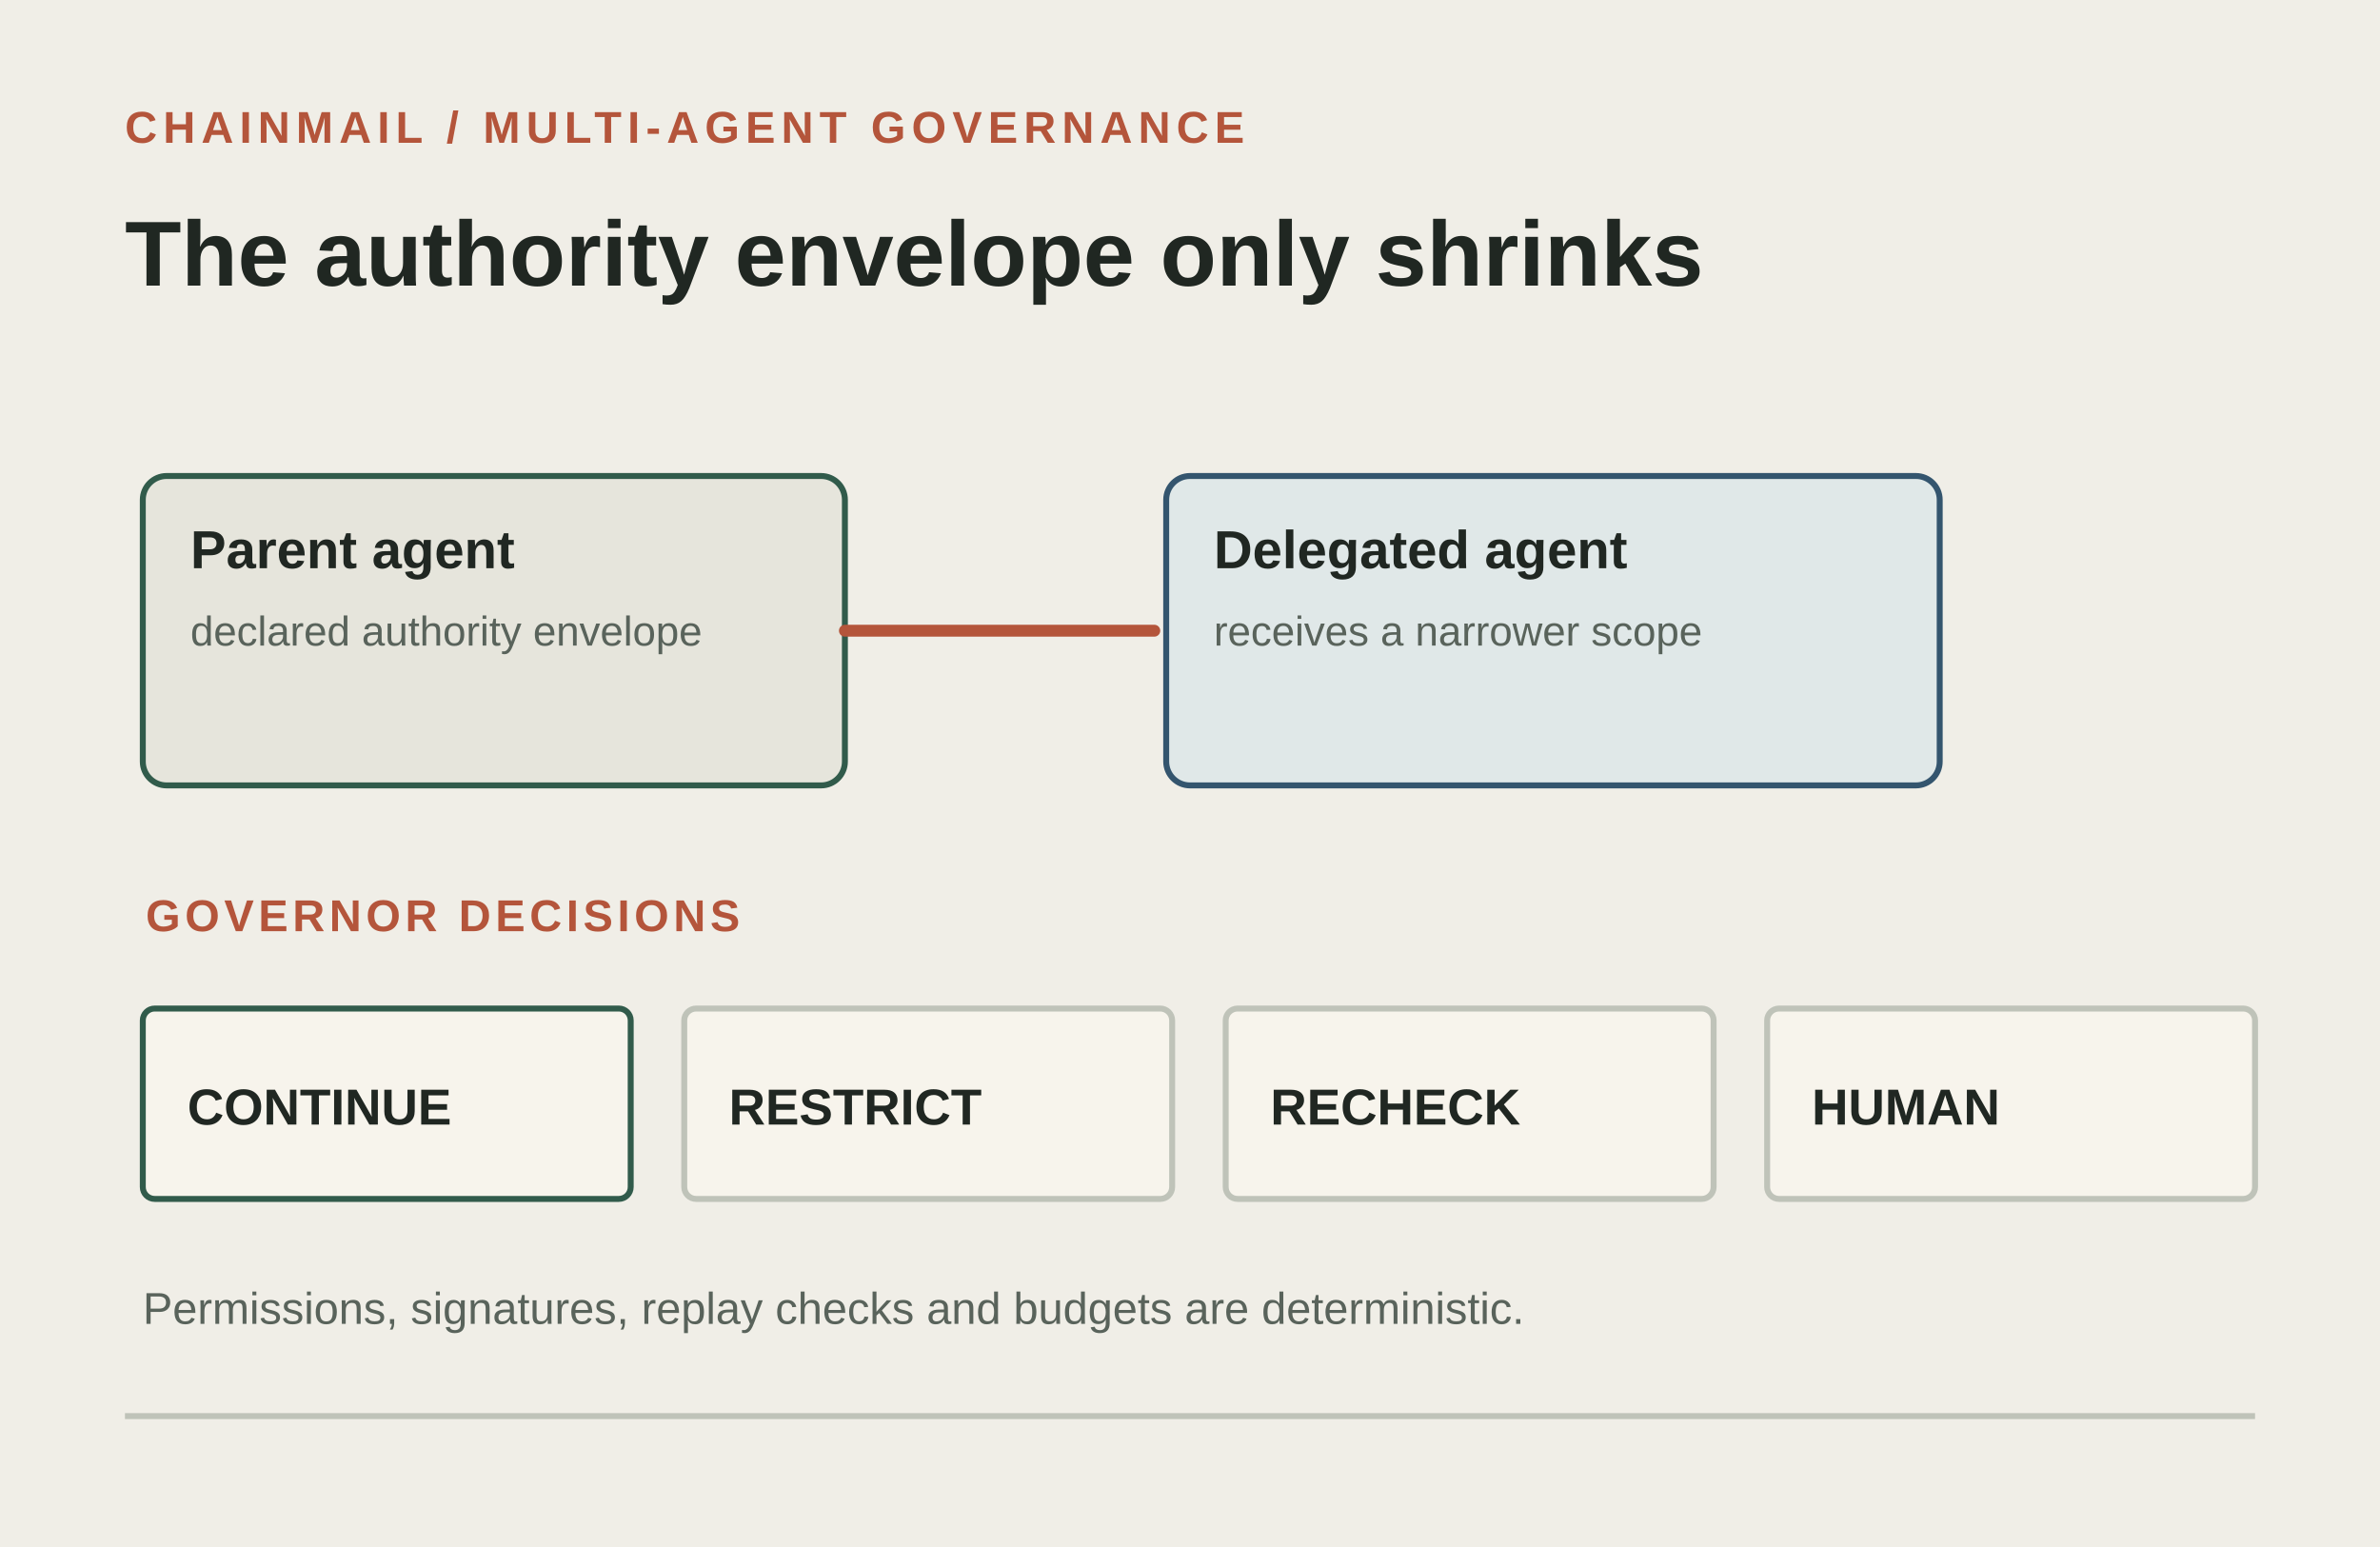
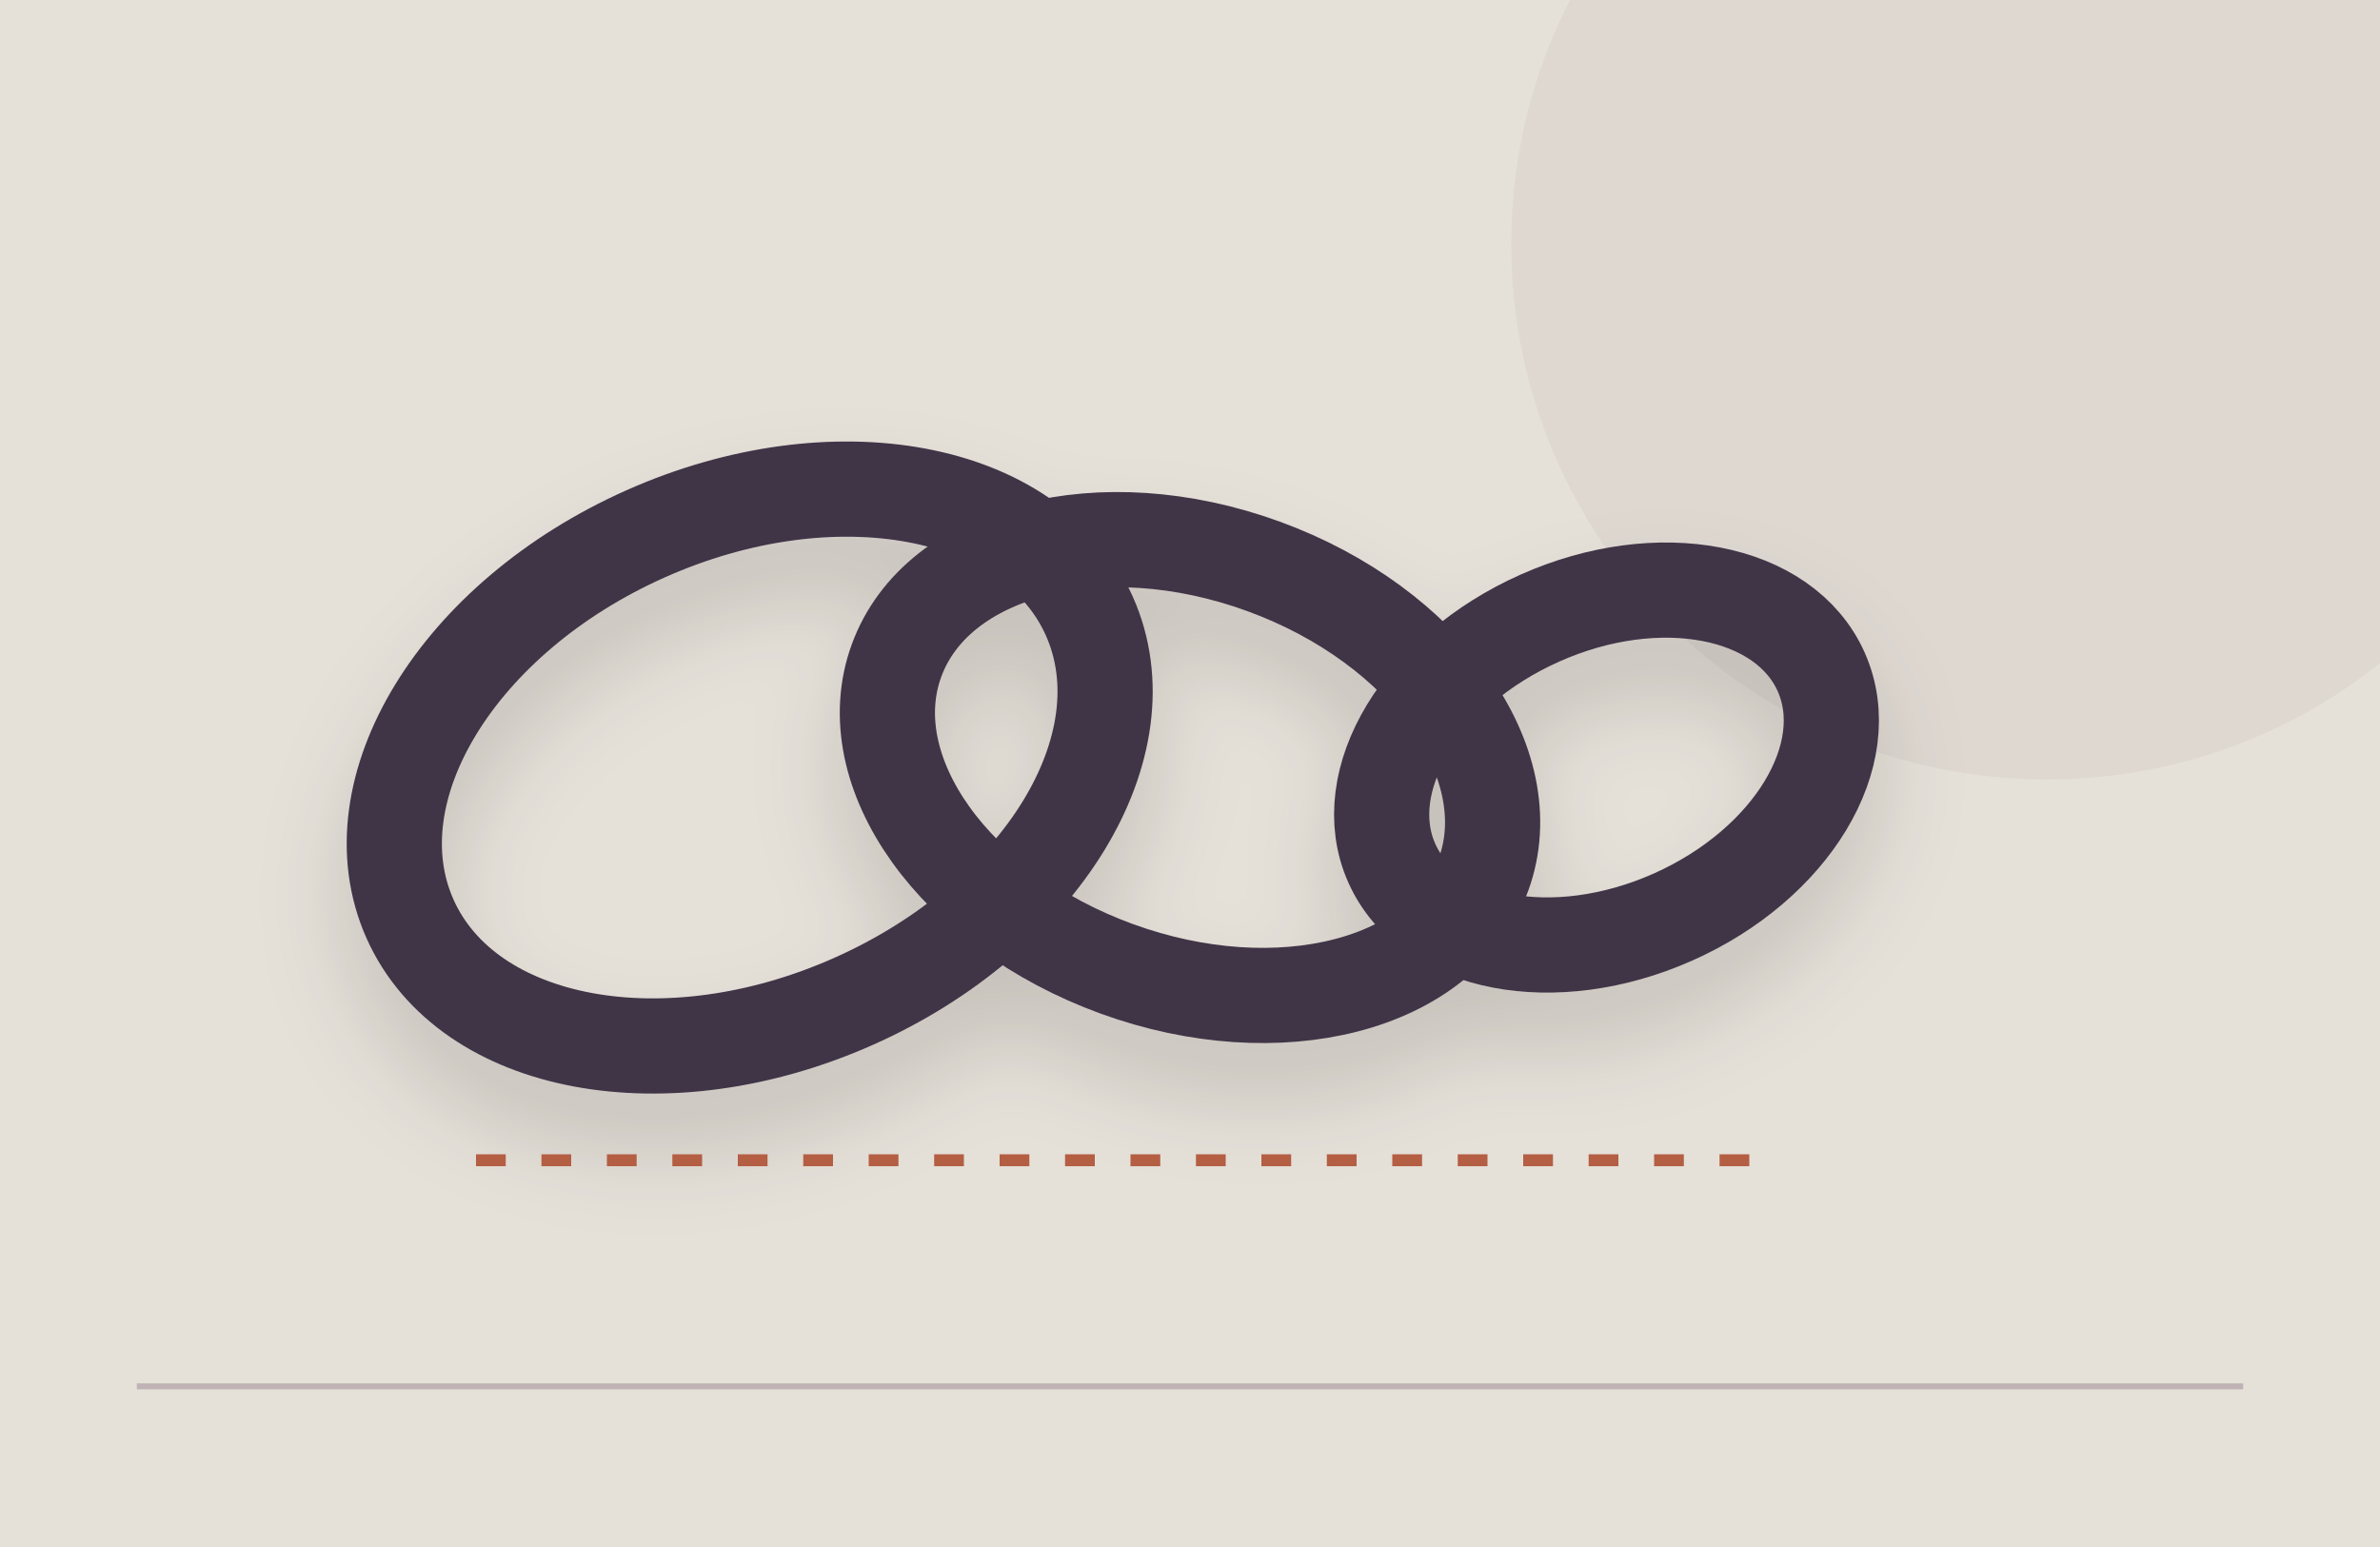
- <svg xmlns="http://www.w3.org/2000/svg" viewBox="0 0 800 520" role="img" aria-label="The authority envelope only shrinks technical visual">
-   <rect width="800" height="520" fill="#F0EEE7" />
-   <text x="42" y="48" font-size="15" fill="#B4553B" font-weight="800" font-family="DM Sans,Arial,sans-serif" letter-spacing="2">CHAINMAIL / MULTI-AGENT GOVERNANCE</text>
-   <text x="42" y="96" font-size="31" fill="#202722" font-weight="800" font-family="DM Sans,Arial,sans-serif" letter-spacing="0">The authority envelope only shrinks</text>
-   <rect x="48" y="160" width="236" height="104" rx="8" fill="#E6E5DC" stroke="#315B4B" stroke-width="2" />
-   <text x="64" y="191" font-size="18" fill="#202722" font-weight="800" font-family="DM Sans,Arial,sans-serif" letter-spacing="0">Parent agent</text>
-   <text x="64" y="217" font-size="14" fill="#59635B" font-weight="500" font-family="DM Sans,Arial,sans-serif" letter-spacing="0">declared authority envelope</text>
-   <path d="M284 212L388 212" fill="none" stroke="#B4553B" stroke-width="4" stroke-linecap="round" />
-   <rect x="392" y="160" width="260" height="104" rx="8" fill="#E0E8E8" stroke="#34556E" stroke-width="2" />
-   <text x="408" y="191" font-size="18" fill="#202722" font-weight="800" font-family="DM Sans,Arial,sans-serif" letter-spacing="0">Delegated agent</text>
-   <text x="408" y="217" font-size="14" fill="#59635B" font-weight="500" font-family="DM Sans,Arial,sans-serif" letter-spacing="0">receives a narrower scope</text>
-   <text x="49" y="313" font-size="15" fill="#B4553B" font-weight="800" font-family="DM Sans,Arial,sans-serif" letter-spacing="1.5">GOVERNOR DECISIONS</text>
-   <rect x="48" y="339" width="164" height="64" rx="4" fill="#F7F4EC" stroke="#315B4B" stroke-width="2" />
-   <text x="63" y="378" font-size="17" fill="#202722" font-weight="800" font-family="DM Sans,Arial,sans-serif" letter-spacing="0">CONTINUE</text>
-   <rect x="230" y="339" width="164" height="64" rx="4" fill="#F7F4EC" stroke="#BFC3B9" stroke-width="2" />
-   <text x="245" y="378" font-size="17" fill="#202722" font-weight="800" font-family="DM Sans,Arial,sans-serif" letter-spacing="0">RESTRICT</text>
-   <rect x="412" y="339" width="164" height="64" rx="4" fill="#F7F4EC" stroke="#BFC3B9" stroke-width="2" />
-   <text x="427" y="378" font-size="17" fill="#202722" font-weight="800" font-family="DM Sans,Arial,sans-serif" letter-spacing="0">RECHECK</text>
-   <rect x="594" y="339" width="164" height="64" rx="4" fill="#F7F4EC" stroke="#BFC3B9" stroke-width="2" />
-   <text x="609" y="378" font-size="17" fill="#202722" font-weight="800" font-family="DM Sans,Arial,sans-serif" letter-spacing="0">HUMAN</text>
-   <text x="48" y="445" font-size="15" fill="#59635B" font-weight="500" font-family="DM Sans,Arial,sans-serif" letter-spacing="0">Permissions, signatures, replay checks and budgets are deterministic.</text>
-   <path d="M42 476H758" stroke="#BFC3B9" stroke-width="2" />
+ <svg xmlns="http://www.w3.org/2000/svg" viewBox="0 0 800 520" role="img" aria-label="Abstract illustration for chainmail">
+   <defs>
+     <filter id="s">
+       <feDropShadow dx="0" dy="18" stdDeviation="15" flood-color="#161d1b" flood-opacity=".14" />
+     </filter>
+     <linearGradient id="shade" x1="0" y1="0" x2="1" y2="1">
+       <stop stop-color="#654B62" />
+       <stop offset="1" stop-color="#172724" />
+     </linearGradient>
+   </defs>
+   <rect width="800" height="520" fill="#E5E0D8" />
+   <circle cx="688" cy="82" r="180" fill="#654B62" opacity=".055" />
+   <g fill="none" stroke="#413447" stroke-width="32" filter="url(#s)">
+     <ellipse cx="252" cy="258" rx="125" ry="86" transform="rotate(-24 252 258)" />
+     <ellipse cx="400" cy="258" rx="105" ry="72" transform="rotate(20 400 258)" />
+     <ellipse cx="540" cy="258" rx="79" ry="55" transform="rotate(-24 540 258)" />
+   </g>
+   <path d="M160 390L600 390" stroke="#B45E43" stroke-width="4" stroke-dasharray="10 12" />
+   <path d="M46 466H754" stroke="#654B62" stroke-opacity=".3" stroke-width="2" />
</svg>
